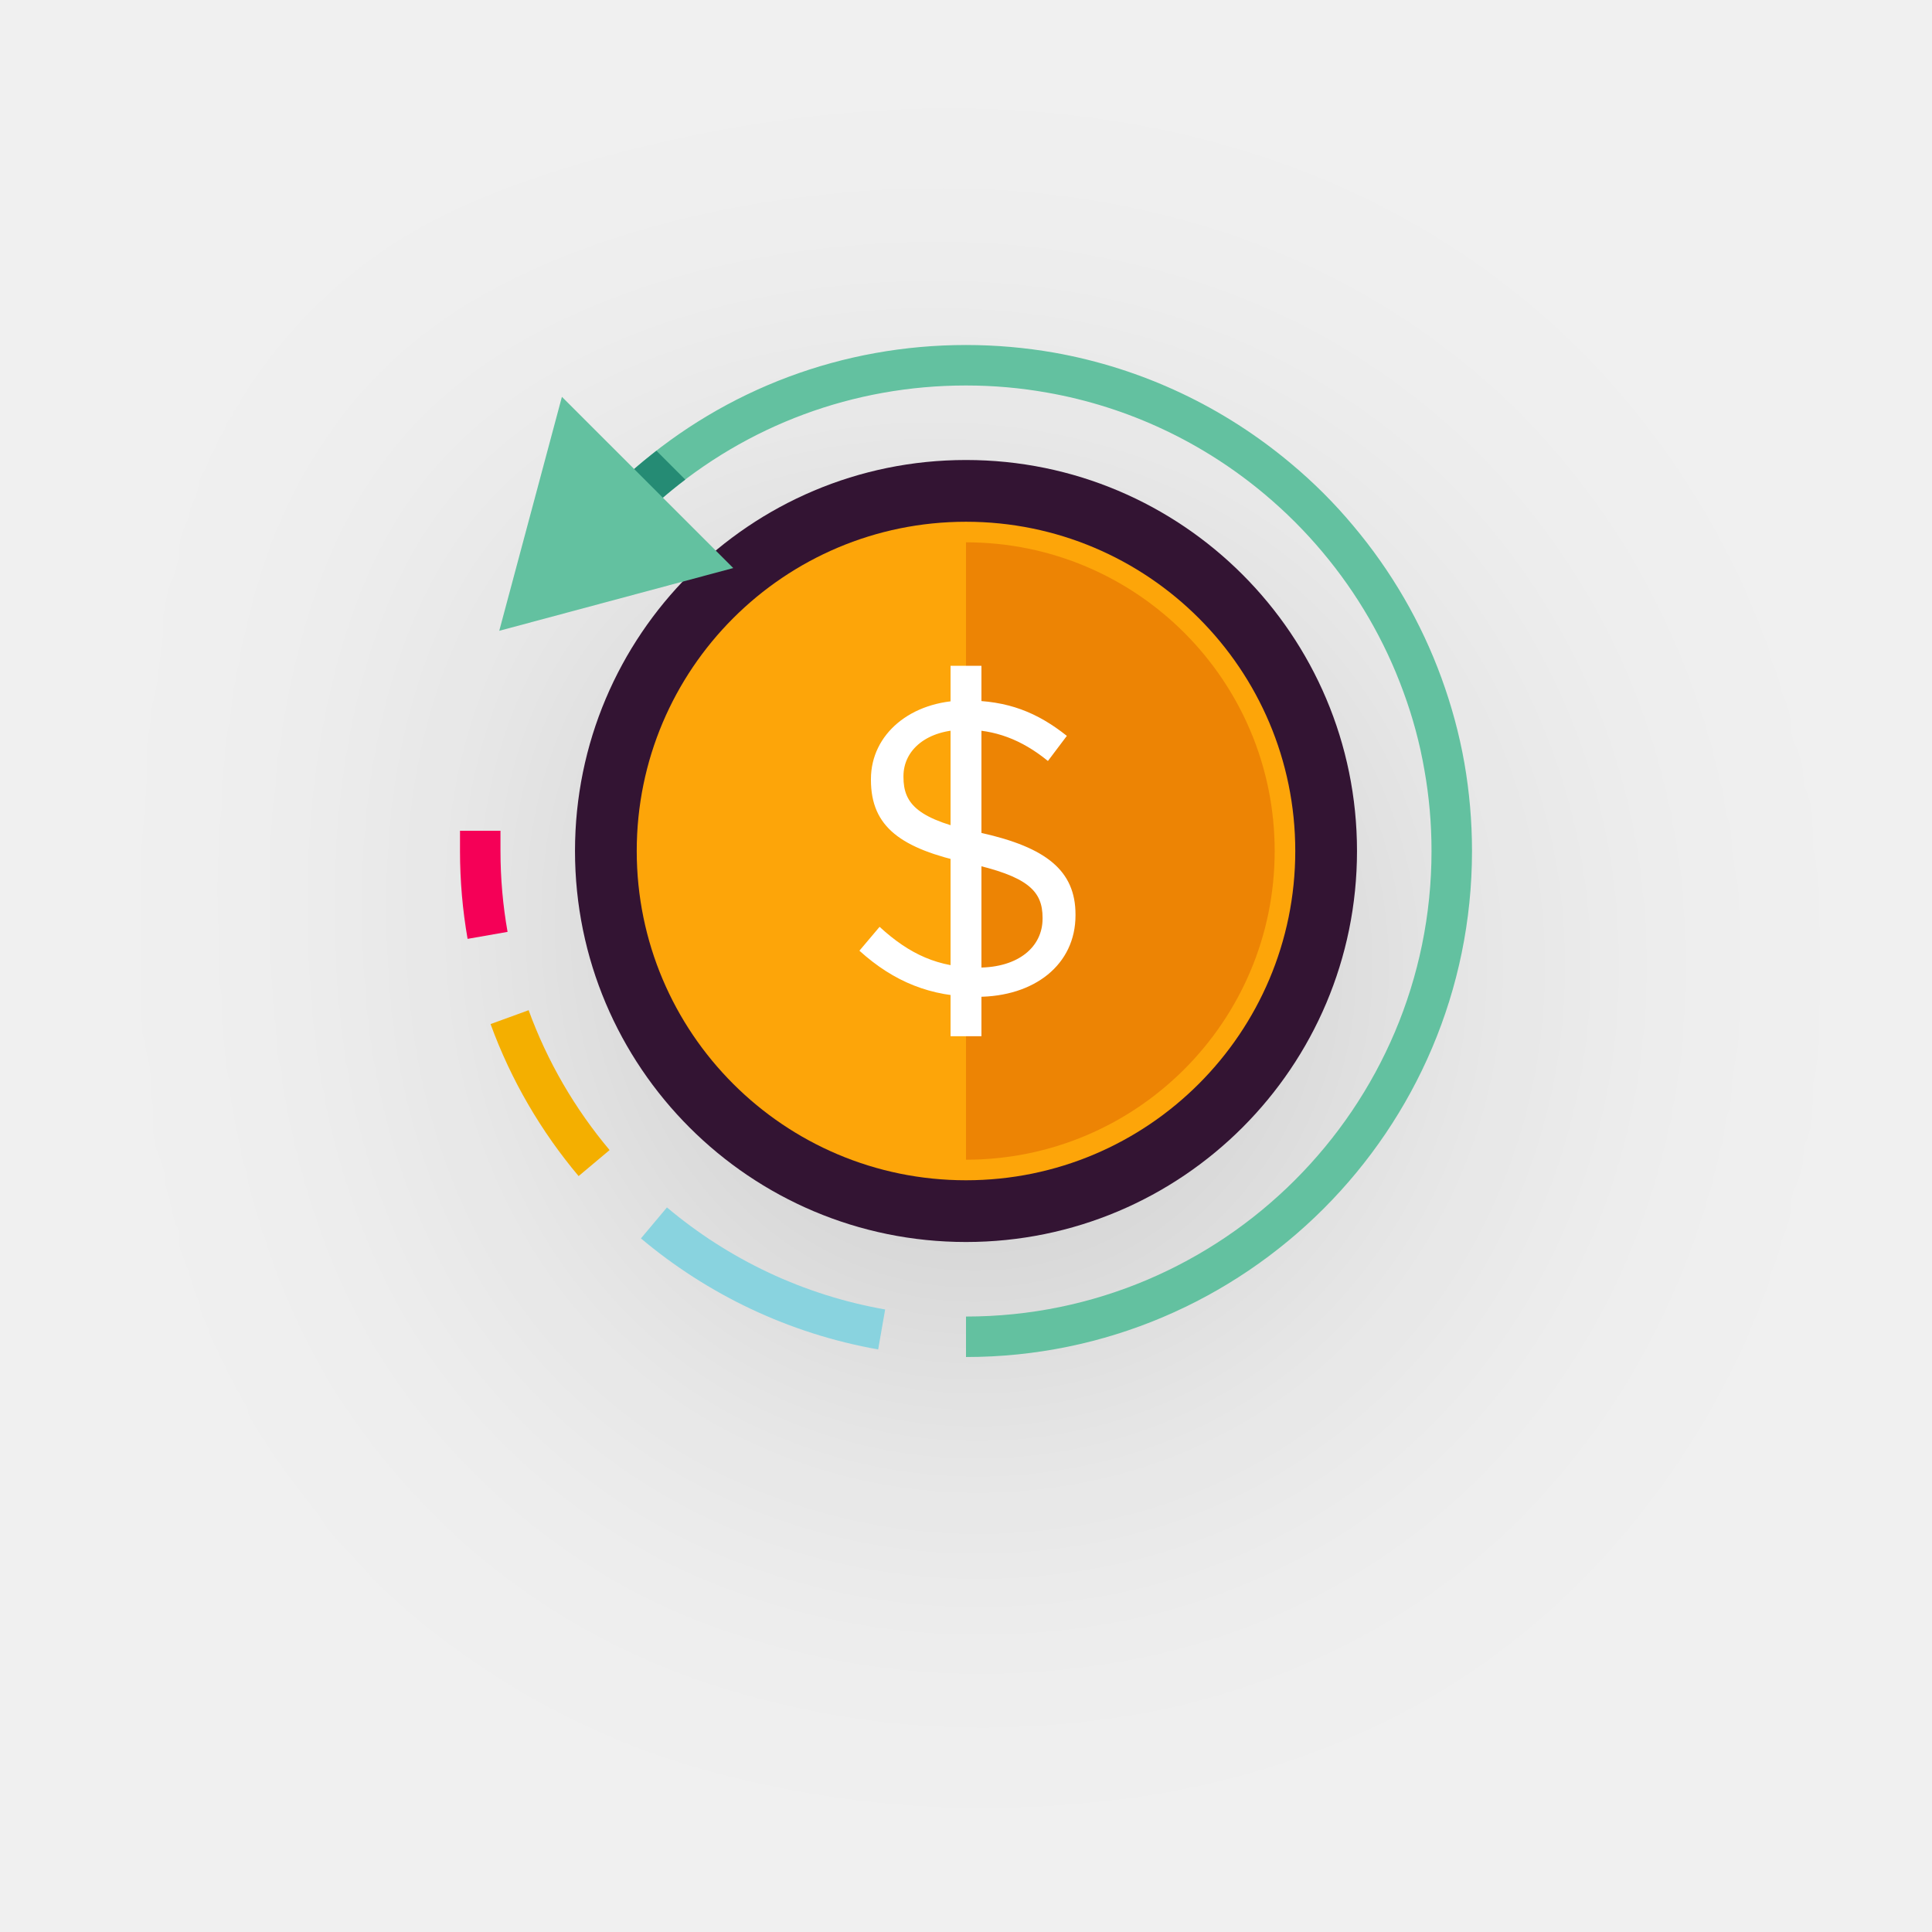
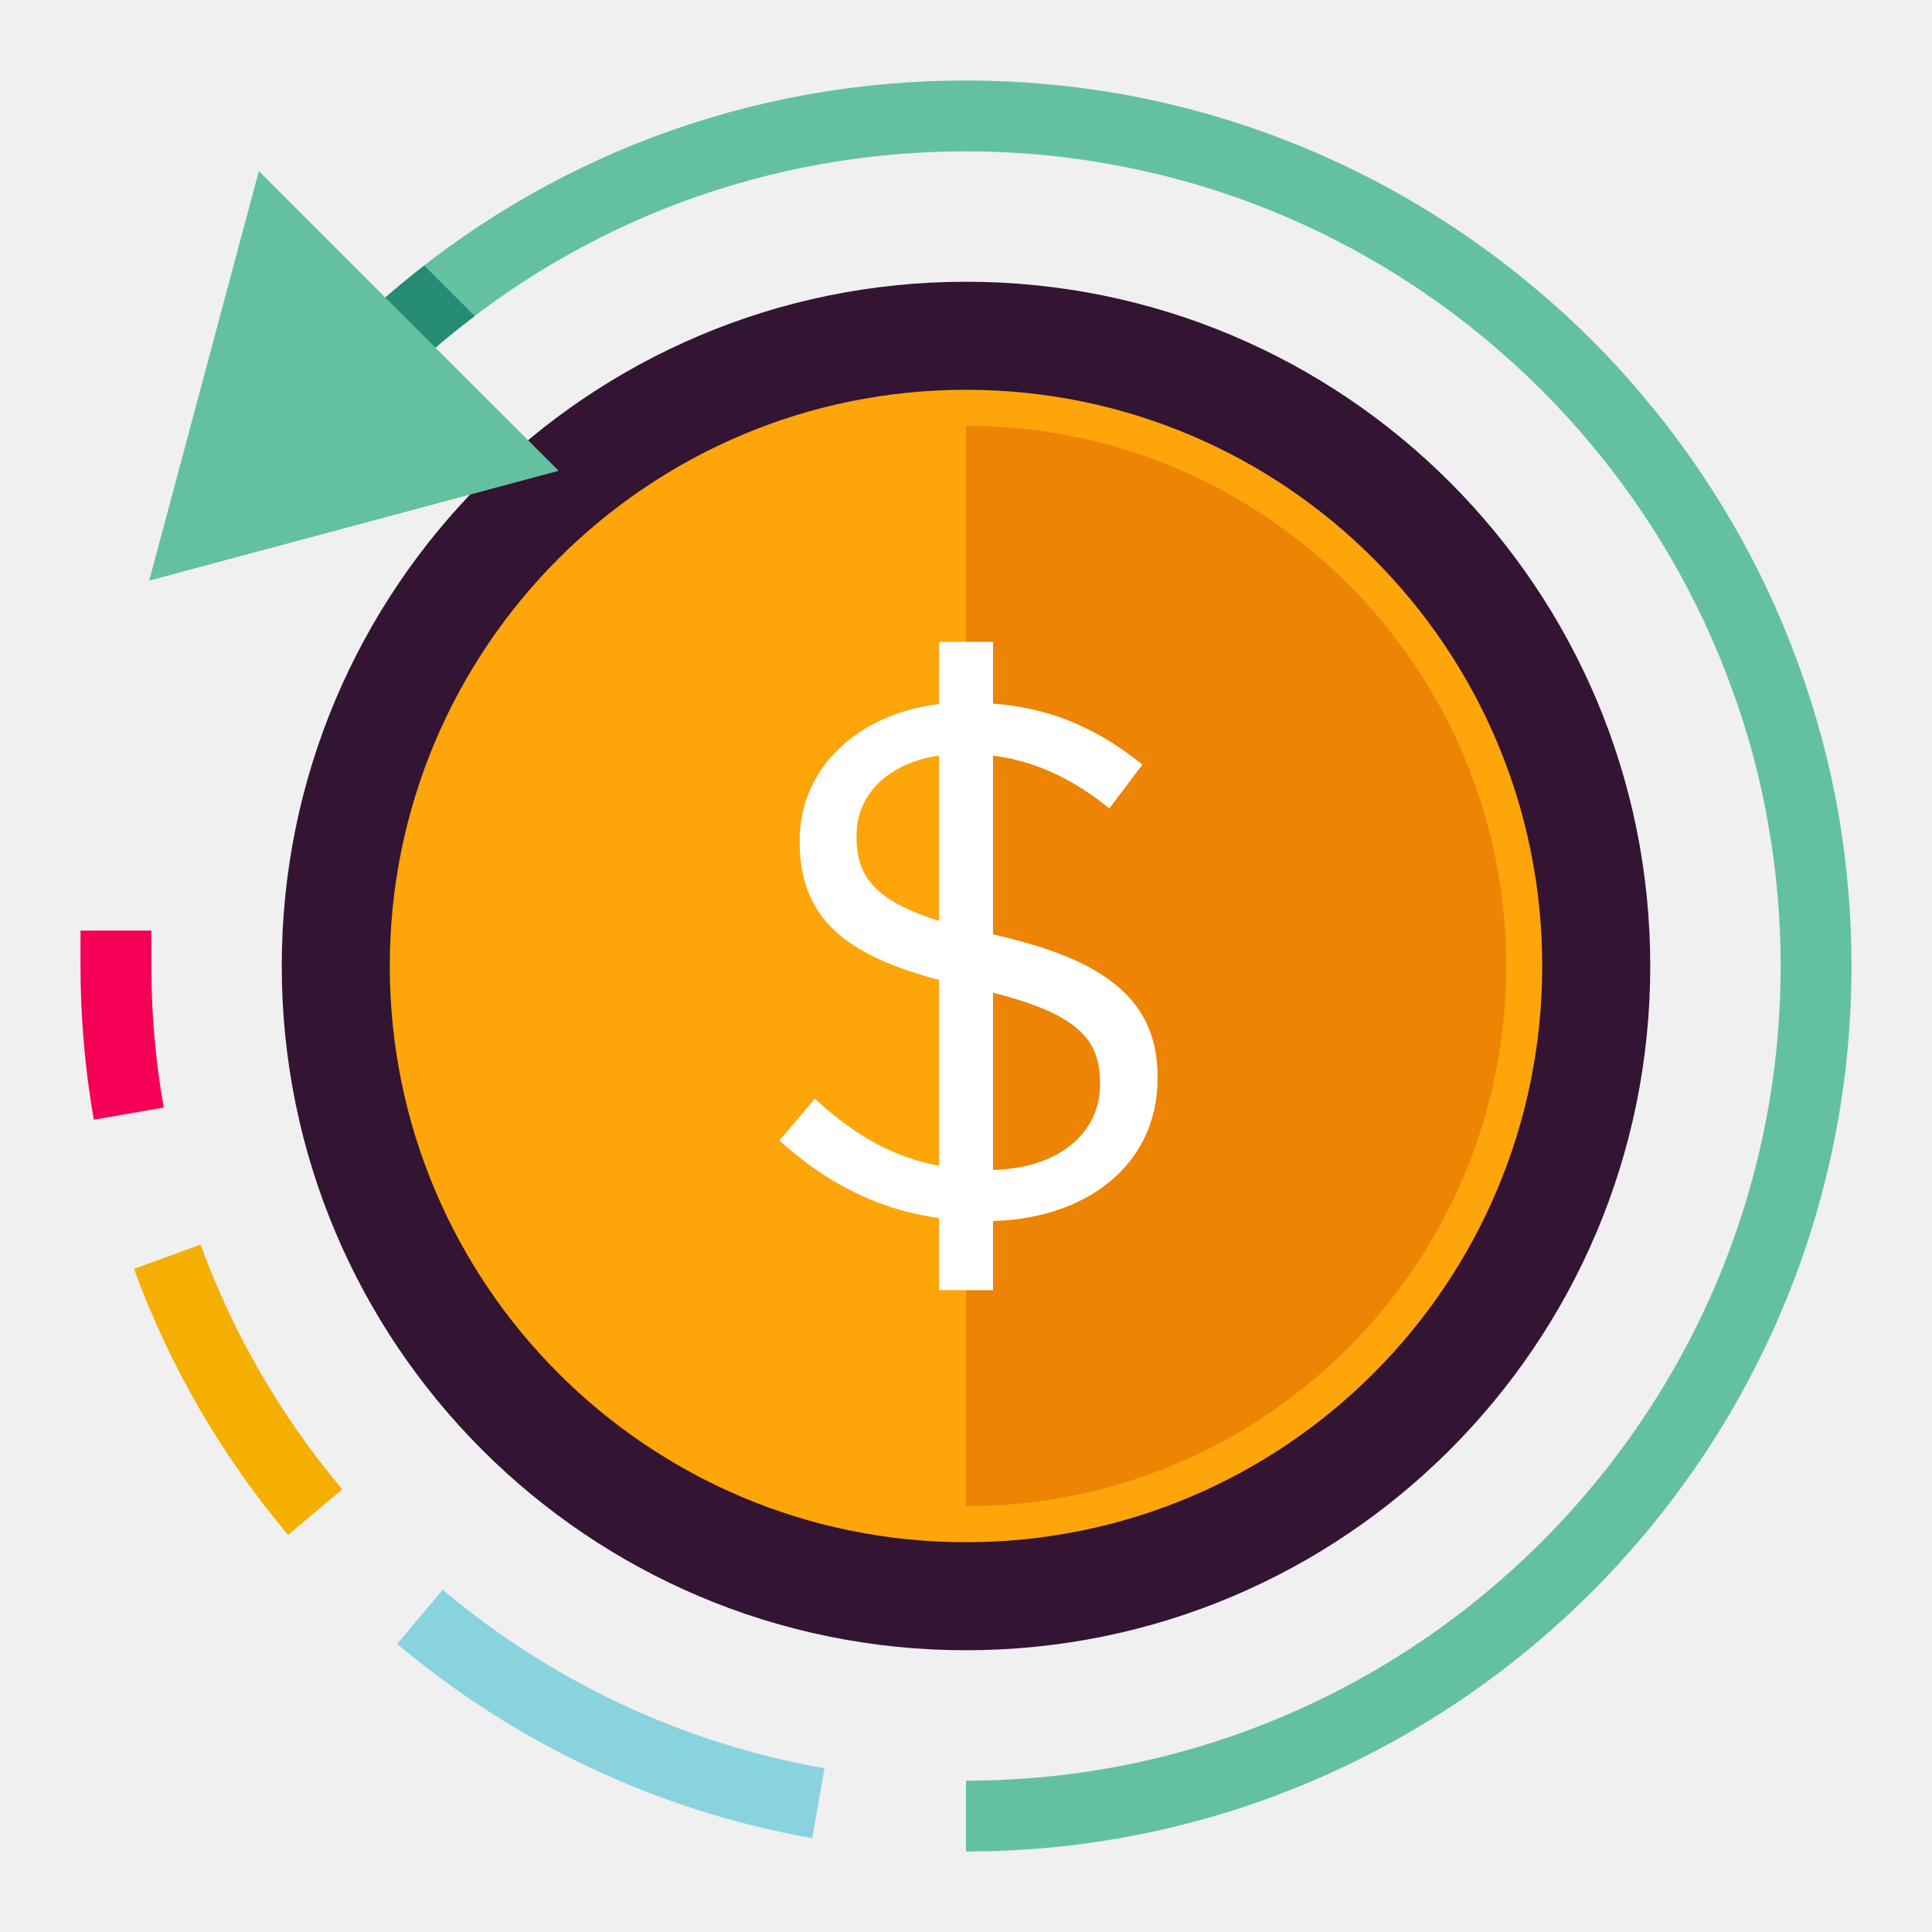
- <svg xmlns="http://www.w3.org/2000/svg" width="84" height="84" viewBox="0 0 84 84" fill="none">
-   <g filter="url(#filter0_d_2099_2445)">
-     <g clip-path="url(#clip0_2099_2445)">
-       <path d="M42 54C51.389 54 59 46.389 59 37C59 27.611 51.389 20 42 20C32.611 20 25 27.611 25 37C25 46.389 32.611 54 42 54Z" fill="#331433" />
-       <path d="M42 51.316C49.907 51.316 56.316 44.907 56.316 37C56.316 29.094 49.907 22.685 42 22.685C34.094 22.685 27.684 29.094 27.684 37C27.684 44.907 34.094 51.316 42 51.316Z" fill="#FDA509" />
-       <path opacity="0.5" d="M42 23.579C49.413 23.579 55.421 29.587 55.421 37C55.421 44.413 49.413 50.422 42 50.422V23.579Z" fill="#DD6400" />
-       <path d="M37.366 41.335L38.243 40.297C39.549 41.496 40.802 42.069 42.537 42.069C44.273 42.069 45.329 41.174 45.329 39.94V39.904C45.329 38.741 44.703 38.096 42.072 37.524C39.191 36.897 37.867 35.967 37.867 33.909V33.873C37.867 31.923 39.603 30.455 41.983 30.455C43.826 30.455 45.096 30.974 46.385 31.994L45.562 33.086C44.398 32.137 43.235 31.726 41.947 31.726C40.301 31.726 39.281 32.603 39.281 33.748V33.784C39.281 34.965 39.907 35.645 42.681 36.217C45.472 36.844 46.761 37.846 46.761 39.761V39.796C46.761 41.944 44.971 43.34 42.484 43.34C40.48 43.34 38.869 42.695 37.366 41.335Z" fill="white" />
-       <path d="M42.671 28.948H41.329V45.053H42.671V28.948Z" fill="white" />
-       <path d="M22.068 40.516L20.33 40.82C20.114 39.579 20 38.303 20 37V36.12H21.76V37C21.76 38.202 21.866 39.376 22.068 40.516Z" fill="#F50057" />
-       <path d="M22.984 43.922C23.798 46.157 24.999 48.212 26.504 50.003L25.157 51.134C23.52 49.189 22.214 46.953 21.329 44.525L22.984 43.922Z" fill="#F4AF00" />
-       <path d="M28.998 52.497C31.665 54.742 34.916 56.308 38.485 56.933L38.181 58.671C34.3 57.984 30.767 56.282 27.867 53.844L28.998 52.497Z" fill="#89D3DF" />
-       <path d="M64 37C64 49.131 54.131 59.001 42 59.001V57.241C53.158 57.241 62.24 48.159 62.24 37C62.24 35.799 62.135 34.624 61.932 33.485C61.73 32.31 61.422 31.175 61.017 30.079C60.203 27.844 59.002 25.789 57.497 23.998C56.74 23.096 55.904 22.26 55.002 21.503C52.336 19.259 49.084 17.693 45.516 17.068C44.376 16.866 43.201 16.76 42 16.76C37.107 16.76 32.483 18.485 28.817 21.64C28.43 21.974 28.052 22.322 27.687 22.687L27.066 23.312L25.821 22.067L26.441 21.446C26.806 21.081 27.185 20.724 27.572 20.39C31.576 16.901 36.641 15 42 15C43.302 15 44.578 15.114 45.819 15.33C49.7 16.016 53.233 17.719 56.133 20.157C57.114 20.975 58.025 21.886 58.843 22.867C60.48 24.812 61.787 27.047 62.672 29.476C63.107 30.669 63.446 31.905 63.67 33.181C63.886 34.422 64 35.698 64 37Z" fill="#63C1A0" />
-       <path d="M26.442 22.687C26.785 23.03 27.344 23.03 27.687 22.687C28.351 22.023 29.055 21.411 29.794 20.852L28.54 19.598C27.81 20.166 27.106 20.777 26.442 21.442C26.098 21.785 26.098 22.344 26.442 22.687Z" fill="#258B74" />
-       <path d="M31.88 24.698L21.707 27.426L24.431 17.253L31.88 24.698Z" fill="#63C1A0" />
-     </g>
+ <svg xmlns="http://www.w3.org/2000/svg" width="48" height="48" viewBox="0 0 48 48" fill="none">
+   <g clip-path="url(#clip0_2099_2445)">
+     <path d="M24 41C33.389 41 41 33.389 41 24C41 14.611 33.389 7 24 7C14.611 7 7 14.611 7 24C7 33.389 14.611 41 24 41Z" fill="#331433" />
+     <path d="M24 38.316C31.906 38.316 38.316 31.906 38.316 24C38.316 16.094 31.906 9.684 24 9.684C16.094 9.684 9.684 16.094 9.684 24C9.684 31.906 16.094 38.316 24 38.316Z" fill="#FDA509" />
+     <path opacity="0.5" d="M24 10.579C31.413 10.579 37.421 16.587 37.421 24C37.421 31.413 31.413 37.421 24 37.421V10.579Z" fill="#DD6400" />
+     <path d="M19.366 28.335L20.242 27.297C21.549 28.496 22.801 29.069 24.537 29.069C26.273 29.069 27.329 28.174 27.329 26.939V26.903C27.329 25.74 26.702 25.096 24.072 24.523C21.191 23.897 19.867 22.966 19.867 20.909V20.873C19.867 18.922 21.602 17.455 23.982 17.455C25.826 17.455 27.096 17.974 28.384 18.994L27.561 20.085C26.398 19.137 25.235 18.726 23.947 18.726C22.3 18.726 21.28 19.602 21.28 20.748V20.783C21.28 21.964 21.907 22.644 24.68 23.217C27.472 23.843 28.76 24.846 28.76 26.76V26.796C28.76 28.943 26.971 30.339 24.483 30.339C22.479 30.339 20.869 29.695 19.366 28.335Z" fill="white" />
+     <path d="M24.671 15.947H23.329V32.053H24.671V15.947Z" fill="white" />
+     <path d="M4.068 27.516L2.33 27.819C2.114 26.578 2 25.302 2 24V23.12H3.76V24C3.76 25.201 3.865 26.376 4.068 27.516Z" fill="#F50057" />
+     <path d="M4.983 30.922C5.797 33.157 6.999 35.212 8.503 37.002L7.157 38.133C5.52 36.188 4.213 33.953 3.329 31.524L4.983 30.922Z" fill="#F4AF00" />
+     <path d="M10.998 39.497C13.664 41.741 16.916 43.307 20.485 43.932L20.181 45.67C16.3 44.984 12.767 43.281 9.867 40.843L10.998 39.497Z" fill="#89D3DF" />
+     <path d="M46 24C46 36.131 36.131 46 24 46V44.24C35.158 44.24 44.24 35.158 44.24 24C44.24 22.799 44.134 21.624 43.932 20.484C43.73 19.309 43.422 18.174 43.017 17.079C42.203 14.843 41.002 12.789 39.497 10.998C38.74 10.096 37.904 9.26 37.002 8.503C34.335 6.259 31.084 4.692 27.515 4.068C26.376 3.865 25.201 3.76 24 3.76C19.107 3.76 14.482 5.484 10.817 8.639C10.43 8.974 10.052 9.321 9.686 9.687L9.066 10.311L7.821 9.066L8.441 8.446C8.806 8.081 9.185 7.724 9.572 7.39C13.576 3.9 18.64 2 24 2C25.302 2 26.578 2.114 27.819 2.33C31.7 3.016 35.233 4.719 38.133 7.157C39.114 7.975 40.025 8.886 40.843 9.867C42.48 11.812 43.787 14.047 44.671 16.476C45.107 17.668 45.446 18.905 45.67 20.181C45.886 21.422 46 22.698 46 24Z" fill="#63C1A0" />
+     <path d="M8.441 9.687C8.784 10.03 9.343 10.03 9.686 9.687C10.351 9.022 11.055 8.411 11.794 7.852L10.54 6.598C9.81 7.166 9.106 7.777 8.441 8.442C8.098 8.785 8.098 9.344 8.441 9.687Z" fill="#258B74" />
+     <path d="M13.88 11.697L3.707 14.425L6.431 4.252L13.88 11.697Z" fill="#63C1A0" />
  </g>
  <defs>
-     <filter id="filter0_d_2099_2445" x="-2" y="-2" width="88" height="88" filterUnits="userSpaceOnUse" color-interpolation-filters="sRGB">
-       <feFlood flood-opacity="0" result="BackgroundImageFix" />
-       <feColorMatrix in="SourceAlpha" type="matrix" values="0 0 0 0 0 0 0 0 0 0 0 0 0 0 0 0 0 0 127 0" result="hardAlpha" />
-       <feOffset dy="5" />
-       <feGaussianBlur stdDeviation="10" />
-       <feColorMatrix type="matrix" values="0 0 0 0 0 0 0 0 0 0 0 0 0 0 0 0 0 0 0.15 0" />
-       <feBlend mode="normal" in2="BackgroundImageFix" result="effect1_dropShadow_2099_2445" />
-       <feBlend mode="normal" in="SourceGraphic" in2="effect1_dropShadow_2099_2445" result="shape" />
-     </filter>
    <clipPath id="clip0_2099_2445">
-       <rect width="48" height="48" fill="white" transform="translate(18.0003 13.0004)" />
+       <rect width="48" height="48" fill="white" />
    </clipPath>
  </defs>
</svg>
